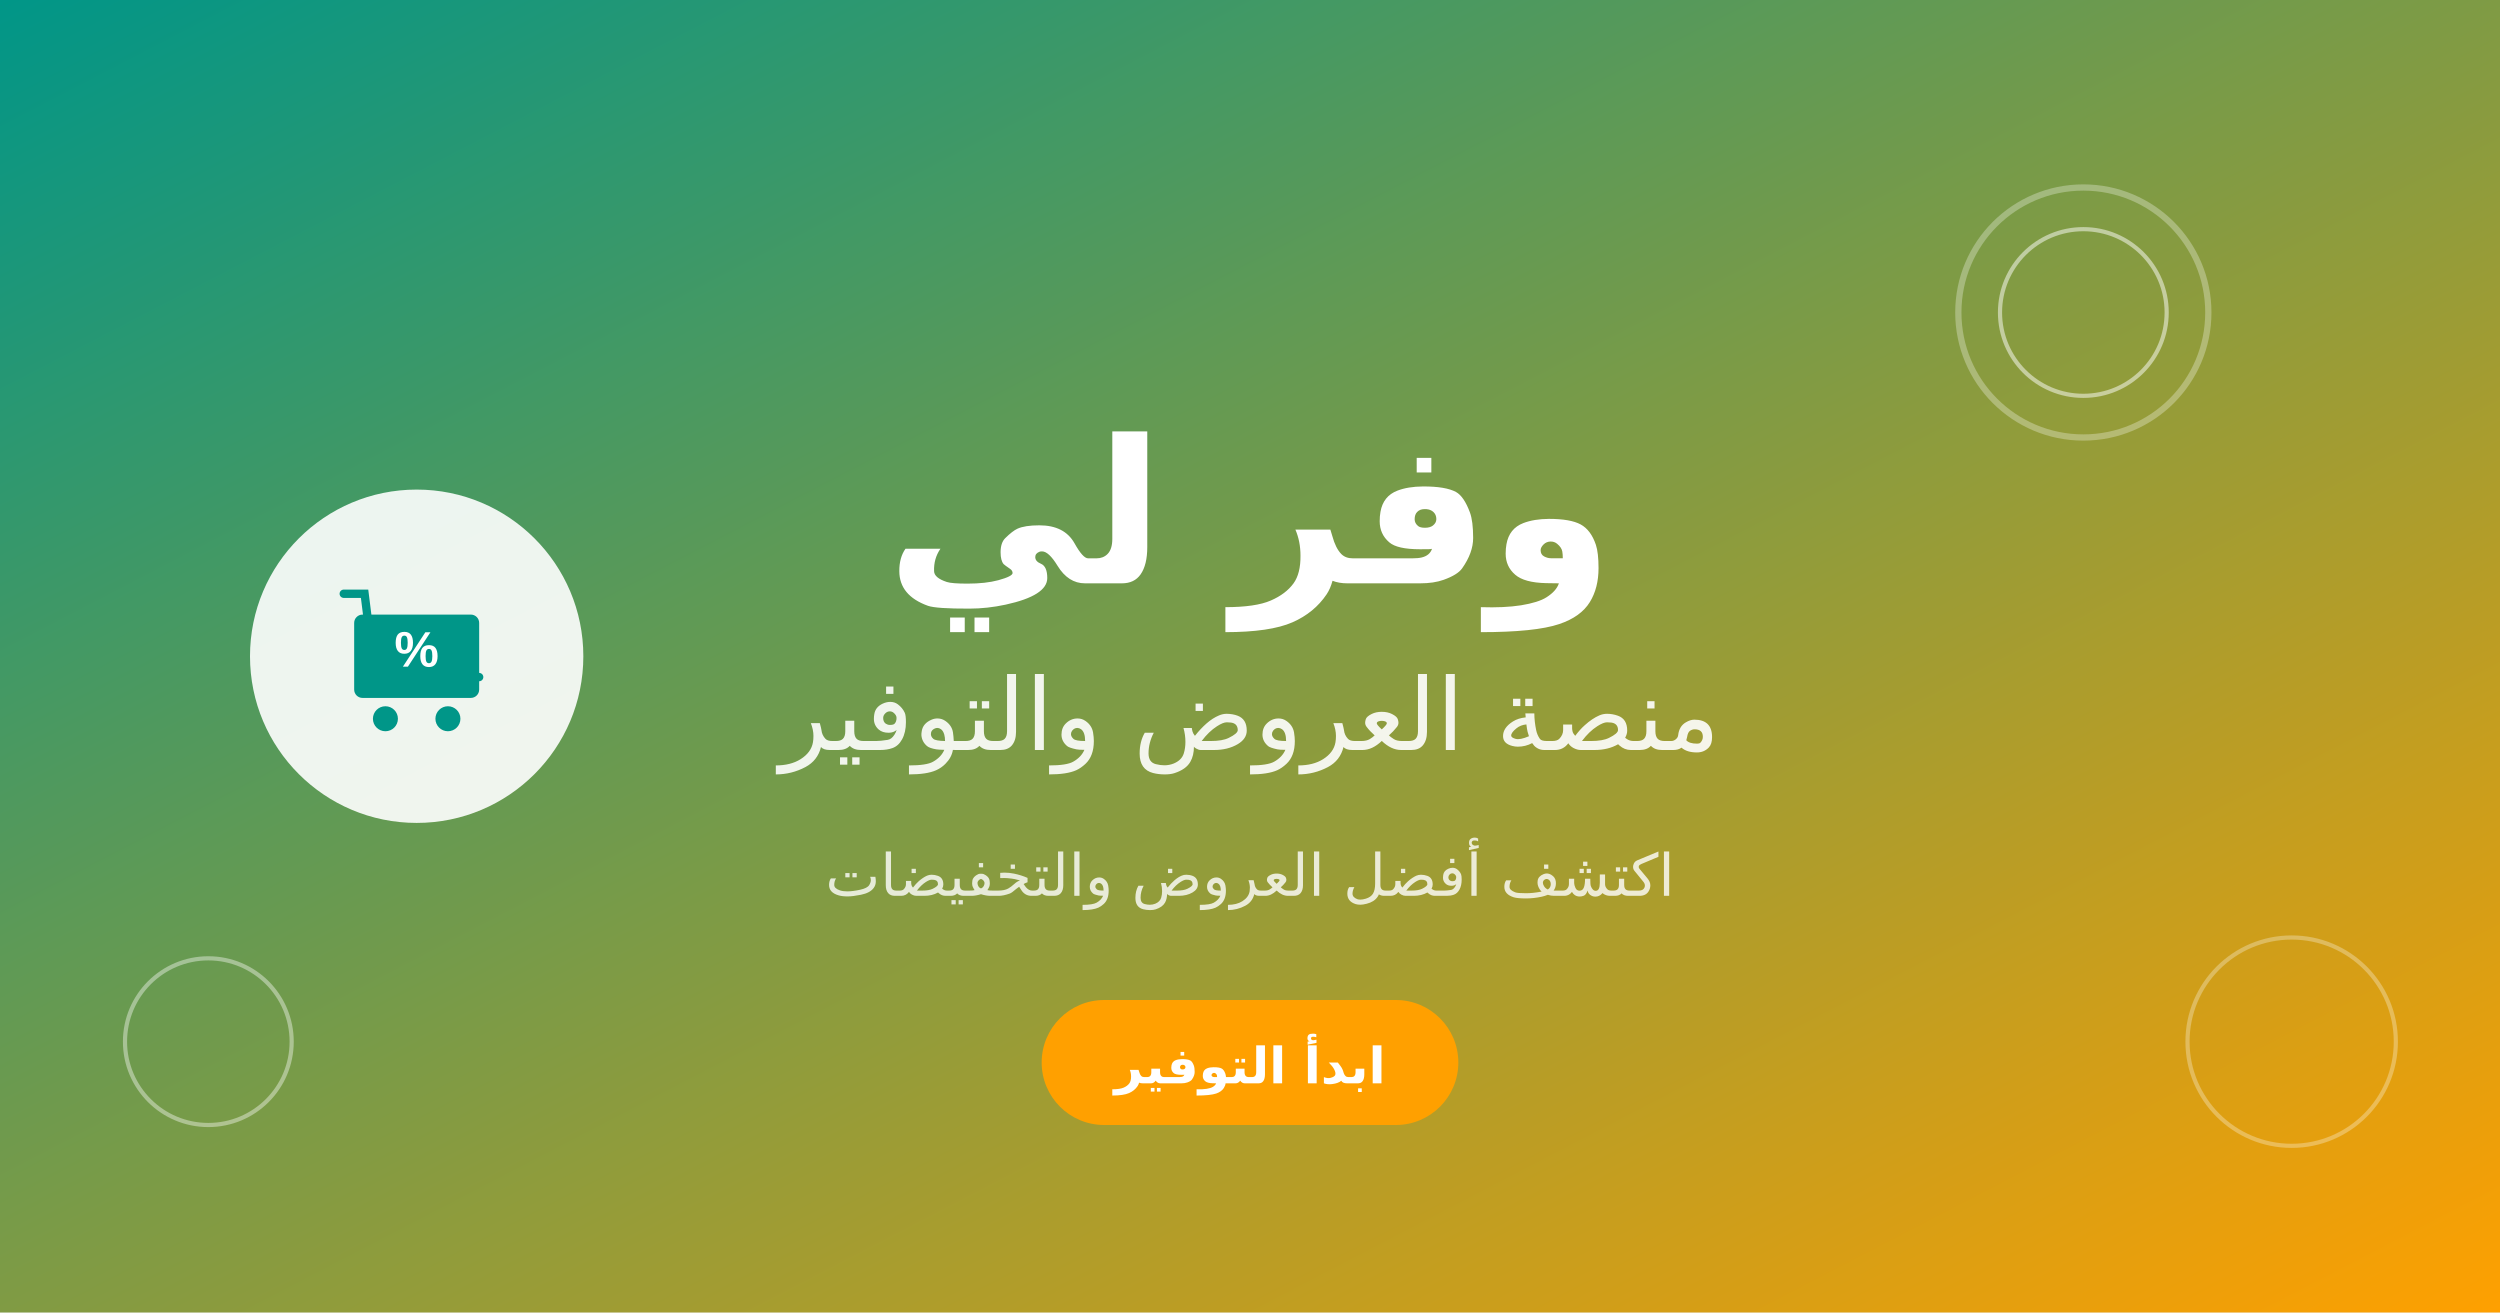
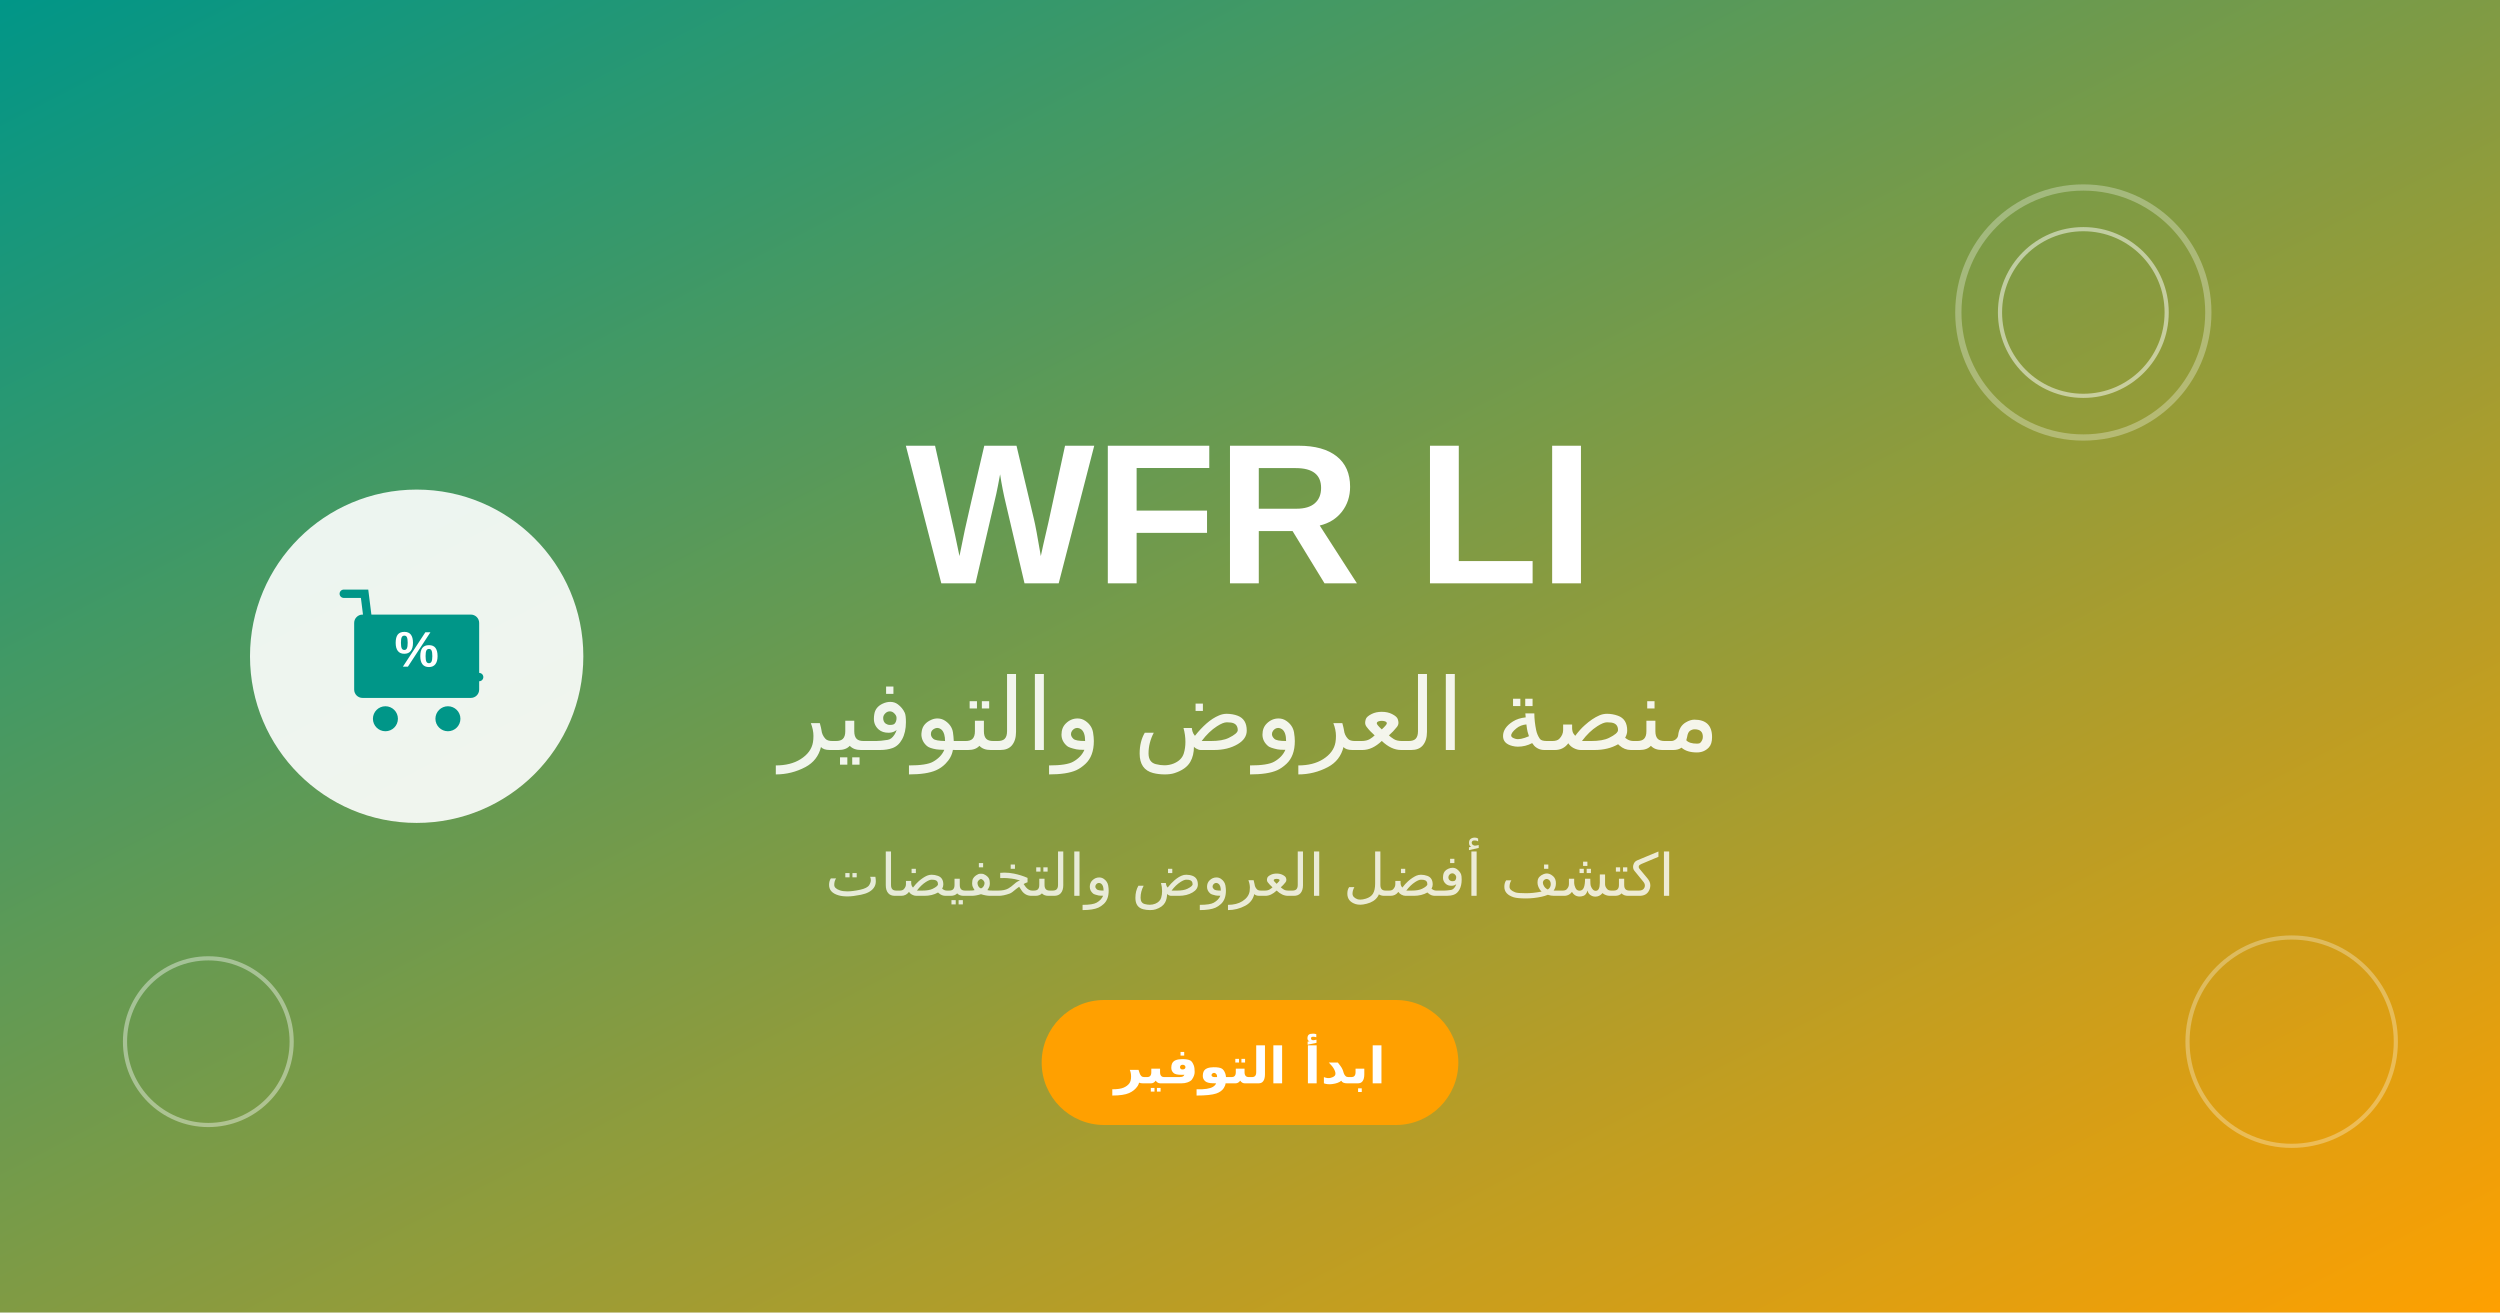
<svg xmlns="http://www.w3.org/2000/svg" viewBox="0 0 1200 630" width="1200" height="630">
  <defs>
    <linearGradient id="bgGradient" x1="0%" y1="0%" x2="100%" y2="100%">
      <stop offset="0%" style="stop-color:#009688;stop-opacity:1" />
      <stop offset="100%" style="stop-color:#FFA000;stop-opacity:1" />
    </linearGradient>
  </defs>
  <rect width="1200" height="630" fill="url(#bgGradient)" />
  <circle cx="200" cy="315" r="80" fill="#ffffff" opacity="0.9" />
  <g transform="translate(160,275)">
    <rect x="10" y="20" width="60" height="40" rx="4" fill="#009688" />
    <path d="M5 10 L15 10 L20 50 L70 50" stroke="#009688" stroke-width="4" fill="none" stroke-linecap="round" />
    <circle cx="25" cy="70" r="6" fill="#009688" />
    <circle cx="55" cy="70" r="6" fill="#009688" />
    <text x="40" y="45" font-family="Arial, sans-serif" font-size="24" font-weight="bold" fill="#ffffff" text-anchor="middle">%</text>
  </g>
-   <text x="600" y="280" font-family="Arial, sans-serif" font-size="96" font-weight="bold" fill="#ffffff" text-anchor="middle">وفر لي</text>
+   <text x="600" y="280" font-family="Arial, sans-serif" font-size="96" font-weight="bold" fill="#ffffff" text-anchor="middle">WFR LI</text>
  <text x="600" y="360" font-family="Arial, sans-serif" font-size="48" fill="#ffffff" text-anchor="middle" opacity="0.9">منصة العروض والتوفير</text>
  <text x="600" y="430" font-family="Arial, sans-serif" font-size="28" fill="#ffffff" text-anchor="middle" opacity="0.8">اكتشف أفضل العروض والتخفيضات</text>
  <rect x="500" y="480" width="200" height="60" rx="30" fill="#FFA000" />
  <text x="600" y="520" font-family="Arial, sans-serif" font-size="24" font-weight="bold" fill="#ffffff" text-anchor="middle">ابدأ التوفير</text>
  <circle cx="1000" cy="150" r="60" fill="none" stroke="#ffffff" stroke-width="3" opacity="0.3" />
  <circle cx="1000" cy="150" r="40" fill="none" stroke="#ffffff" stroke-width="2" opacity="0.5" />
  <circle cx="100" cy="500" r="40" fill="none" stroke="#ffffff" stroke-width="2" opacity="0.4" />
  <circle cx="1100" cy="500" r="50" fill="none" stroke="#ffffff" stroke-width="2" opacity="0.3" />
</svg>
